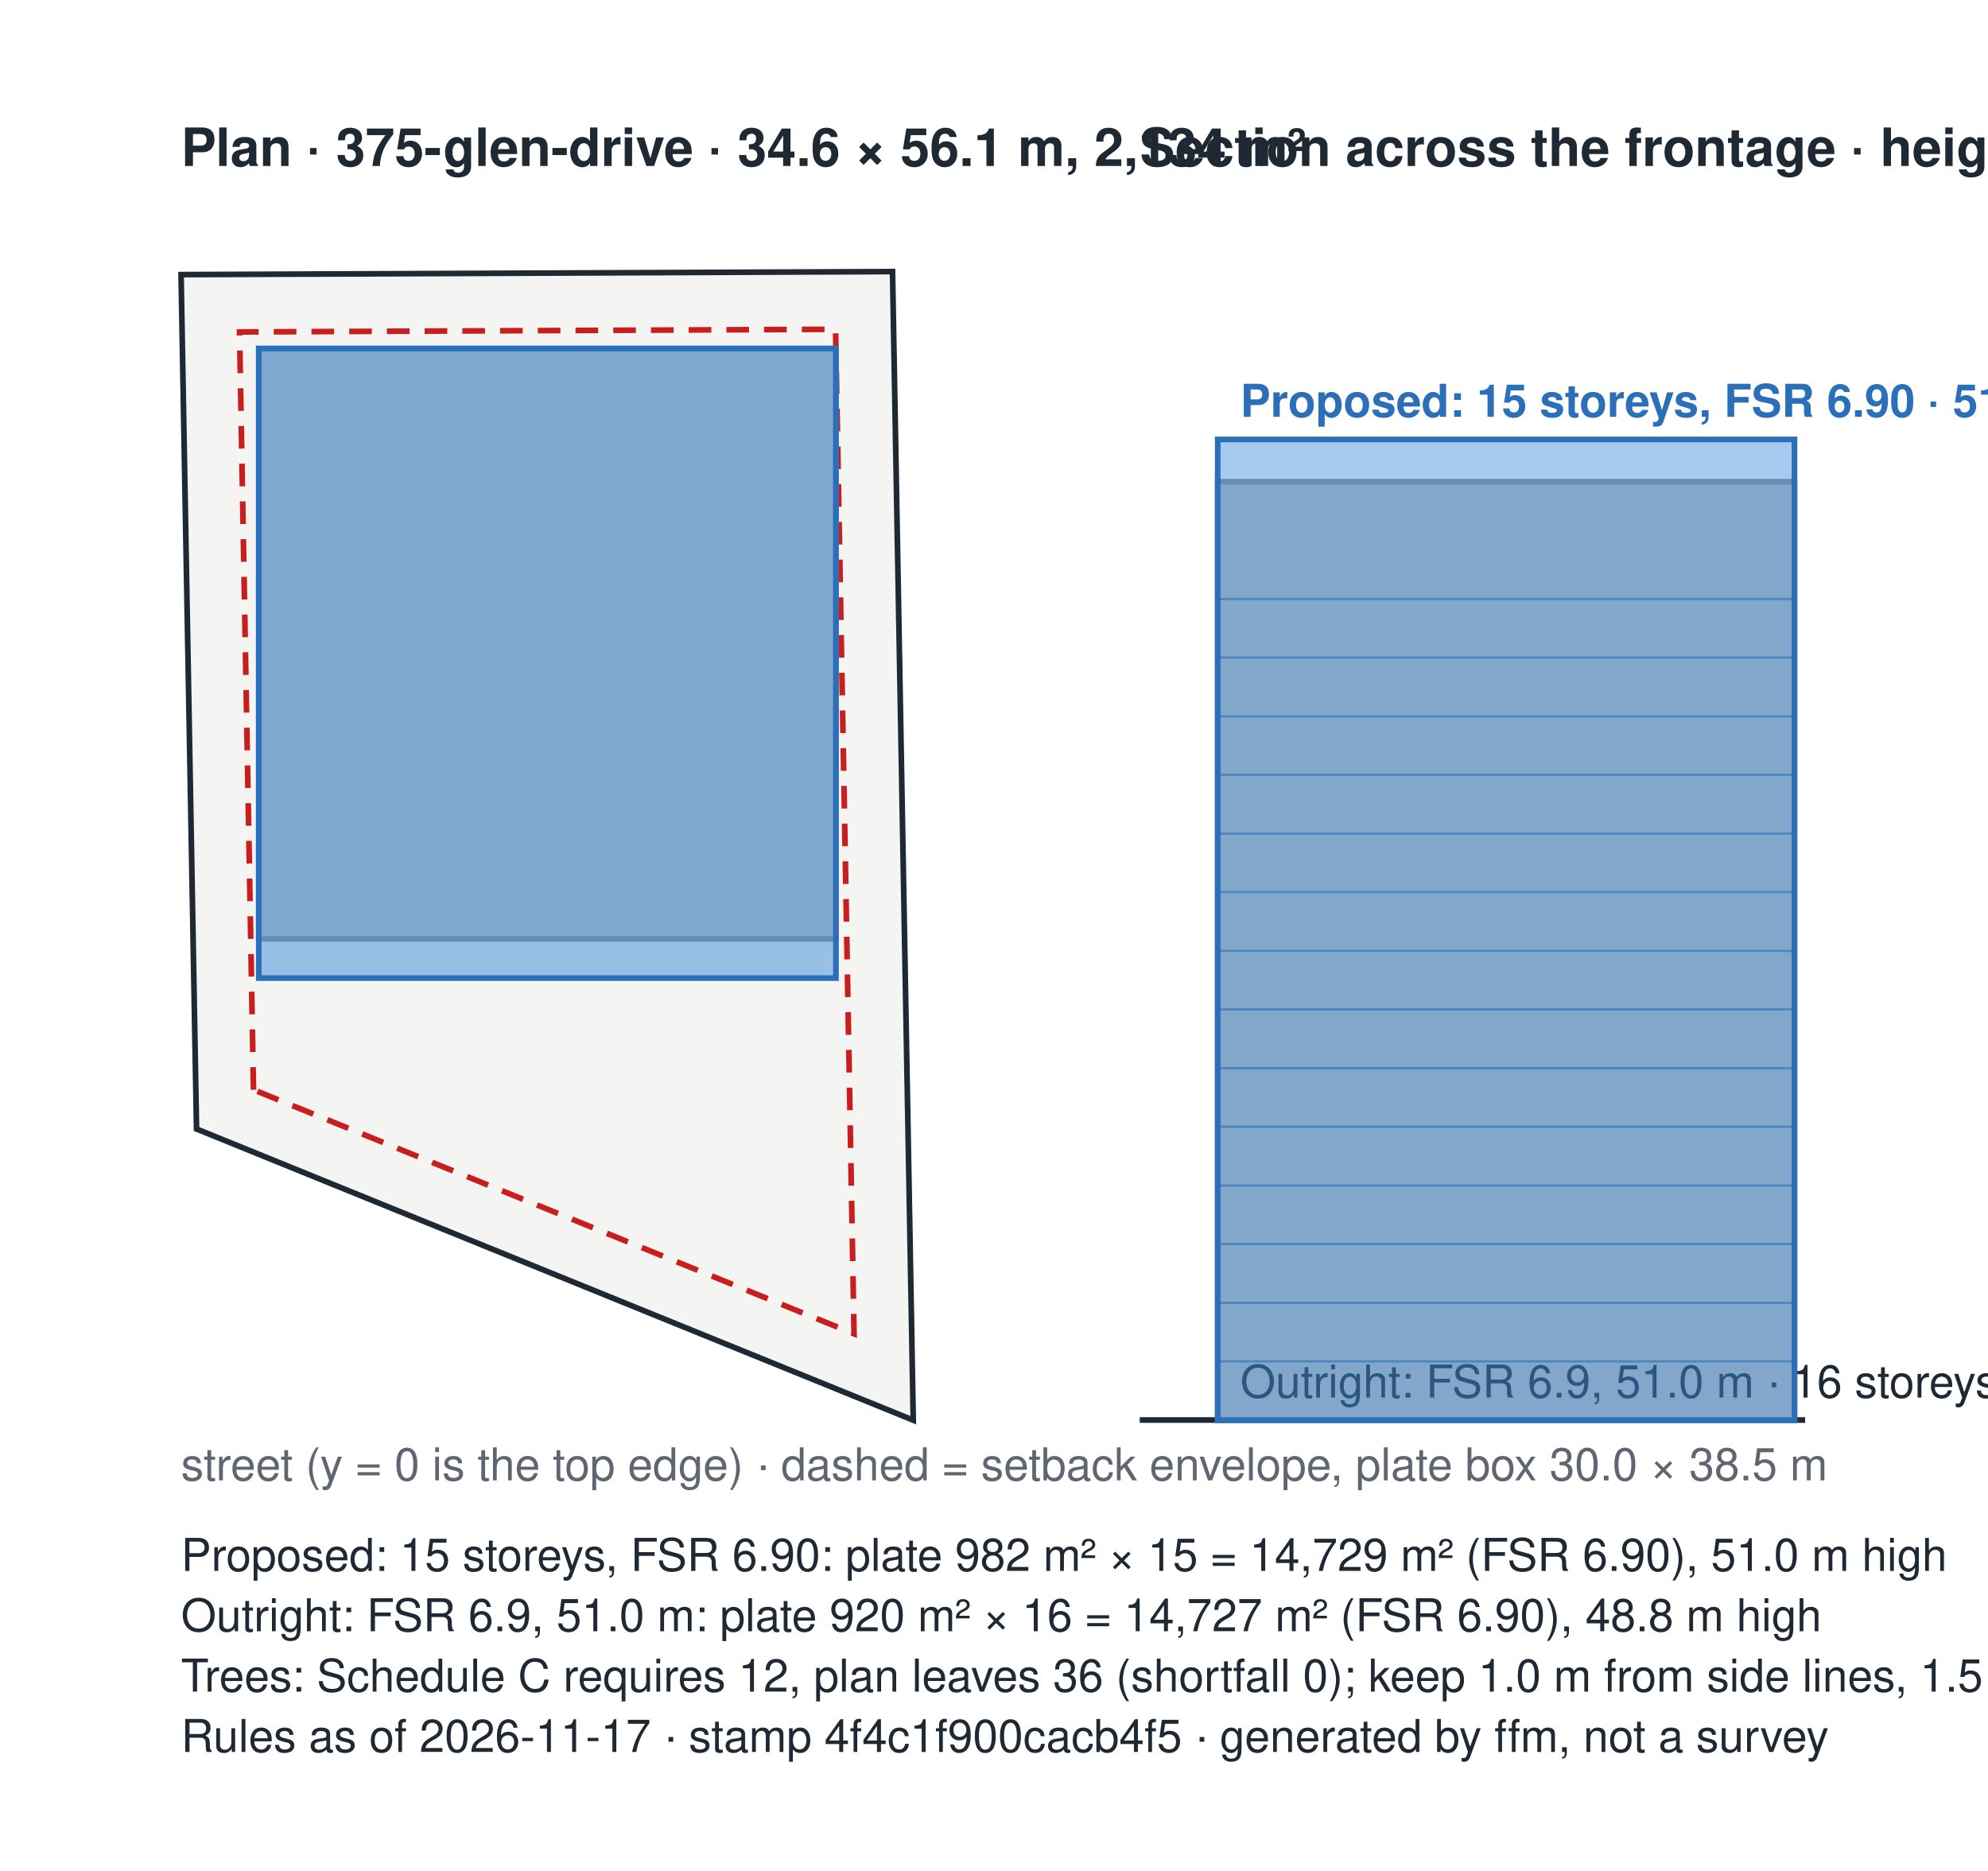
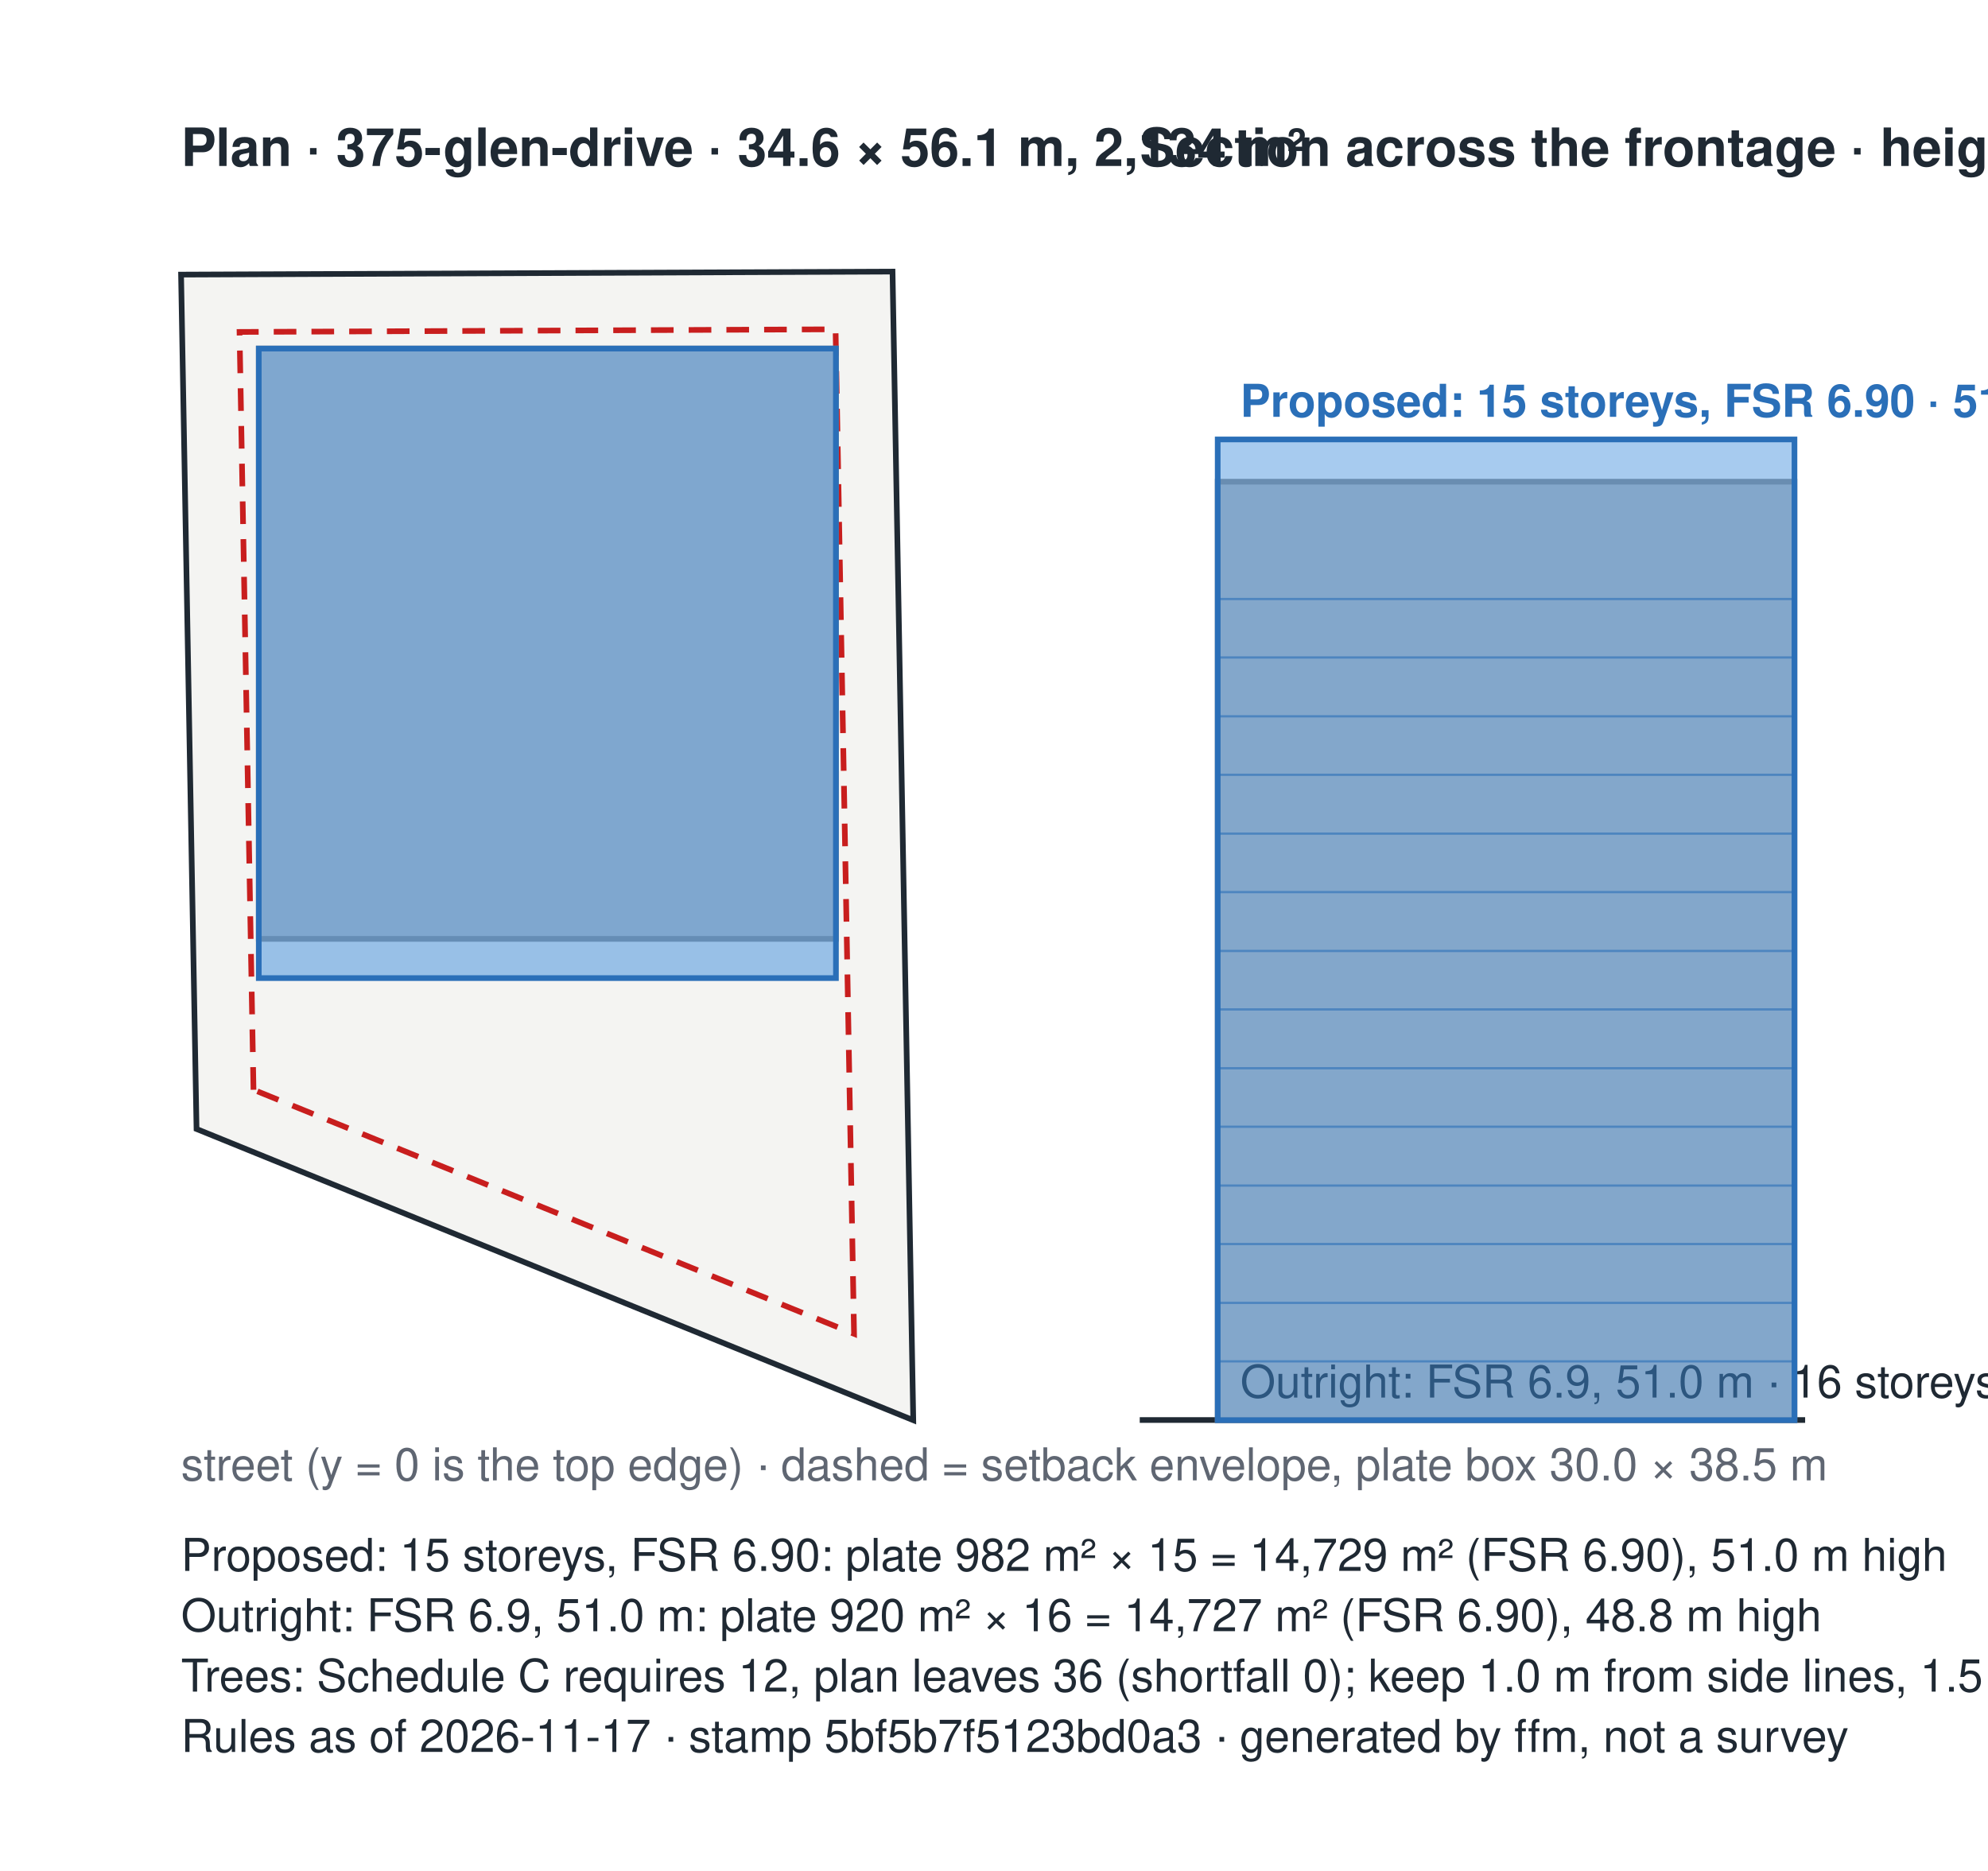
<svg xmlns="http://www.w3.org/2000/svg" width="527" height="496" viewBox="0 0 527 496" font-family="IBM Plex Sans, Helvetica, Arial, sans-serif" font-size="12" fill="#1f2933">
  <rect width="100%" height="100%" fill="#ffffff" />
  <text x="48" y="44" font-size="14" font-weight="600">Plan · 375-glen-drive · 34.6 × 56.1 m, 2,134 m²</text>
  <polygon points="52.1,299.3 48.0,72.8 236.6,72.0 242.1,376.5" fill="#f4f4f2" stroke="#1f2933" stroke-width="1.5" stroke-dasharray="" fill-opacity="1.0" />
  <polygon points="67.2,288.9 63.5,88.0 221.5,87.3 226.4,353.6" fill="none" stroke="#c81e1e" stroke-width="1.5" stroke-dasharray="6 4" fill-opacity="1.0" />
  <polygon points="68.6,92.4 221.6,92.4 221.6,248.9 68.6,248.9" fill="#bdbdbd" stroke="#8e8e8e" stroke-width="1.5" stroke-dasharray="" fill-opacity="0.9" />
  <polygon points="68.6,92.4 221.6,92.4 221.6,259.3 68.6,259.3" fill="#3c8cdc" stroke="#2a6fb8" stroke-width="1.5" stroke-dasharray="" fill-opacity="0.5" />
  <text x="48" y="392.455" fill="#5f6672">street (y = 0 is the top edge) · dashed = setback envelope, plate box 30.0 × 38.5 m</text>
  <text x="302.133" y="44" font-size="14" font-weight="600">Section across the frontage · heights in m</text>
  <line x1="302.133" y1="376.455" x2="478.525" y2="376.455" stroke="#1f2933" stroke-width="1.5" />
  <rect x="322.8" y="127.7" width="152.9" height="248.8" fill="#bdbdbd" stroke="#8e8e8e" stroke-width="1.5" />
  <text x="328.8" y="370.5" fill="#1f2933">Outright: FSR 6.9, 51.0 m · 16 storeys (grey)</text>
  <rect x="322.8" y="116.5" width="152.9" height="260.0" fill="#3c8cdc" fill-opacity="0.45" stroke="#2a6fb8" stroke-width="1.5" />
  <line x1="322.8" y1="360.9" x2="475.7" y2="360.9" stroke="#2a6fb8" stroke-width="0.6" stroke-opacity="0.6" />
  <line x1="322.8" y1="345.4" x2="475.7" y2="345.4" stroke="#2a6fb8" stroke-width="0.6" stroke-opacity="0.6" />
  <line x1="322.8" y1="329.8" x2="475.7" y2="329.8" stroke="#2a6fb8" stroke-width="0.6" stroke-opacity="0.6" />
  <line x1="322.8" y1="314.3" x2="475.7" y2="314.3" stroke="#2a6fb8" stroke-width="0.6" stroke-opacity="0.6" />
  <line x1="322.8" y1="298.7" x2="475.7" y2="298.7" stroke="#2a6fb8" stroke-width="0.6" stroke-opacity="0.6" />
  <line x1="322.8" y1="283.2" x2="475.7" y2="283.2" stroke="#2a6fb8" stroke-width="0.6" stroke-opacity="0.6" />
  <line x1="322.8" y1="267.6" x2="475.7" y2="267.6" stroke="#2a6fb8" stroke-width="0.6" stroke-opacity="0.6" />
  <line x1="322.8" y1="252.1" x2="475.7" y2="252.1" stroke="#2a6fb8" stroke-width="0.6" stroke-opacity="0.6" />
  <line x1="322.8" y1="236.5" x2="475.7" y2="236.5" stroke="#2a6fb8" stroke-width="0.6" stroke-opacity="0.6" />
  <line x1="322.8" y1="221.0" x2="475.7" y2="221.0" stroke="#2a6fb8" stroke-width="0.6" stroke-opacity="0.6" />
  <line x1="322.8" y1="205.4" x2="475.7" y2="205.4" stroke="#2a6fb8" stroke-width="0.6" stroke-opacity="0.6" />
  <line x1="322.8" y1="189.9" x2="475.7" y2="189.9" stroke="#2a6fb8" stroke-width="0.6" stroke-opacity="0.6" />
  <line x1="322.8" y1="174.3" x2="475.7" y2="174.3" stroke="#2a6fb8" stroke-width="0.6" stroke-opacity="0.6" />
  <line x1="322.8" y1="158.8" x2="475.7" y2="158.8" stroke="#2a6fb8" stroke-width="0.6" stroke-opacity="0.6" />
  <text x="328.8" y="110.5" fill="#2a6fb8" font-weight="600">Proposed: 15 storeys, FSR 6.90 · 51.0 m</text>
  <text x="48" y="416.455" fill="#1f2933">Proposed: 15 storeys, FSR 6.90: plate 982 m² × 15 = 14,729 m² (FSR 6.90), 51.0 m high</text>
  <text x="48" y="432.455" fill="#1f2933">Outright: FSR 6.9, 51.0 m: plate 920 m² × 16 = 14,727 m² (FSR 6.90), 48.8 m high</text>
  <text x="48" y="448.455" fill="#1f2933">Trees: Schedule C requires 12, plan leaves 36 (shortfall 0); keep 1.0 m from side lines, 1.5 m from the building, 2.5 m apart</text>
-   <text x="48" y="464.455" fill="#1f2933">Rules as of 2026-11-17 · stamp 4f4c1f900cacb4f5 · generated by ffm, not a survey</text>
+   <text x="48" y="464.455" fill="#1f2933">Rules as of 2026-11-17 · stamp 5bf5b7f5123bd0a3 · generated by ffm, not a survey</text>
</svg>
